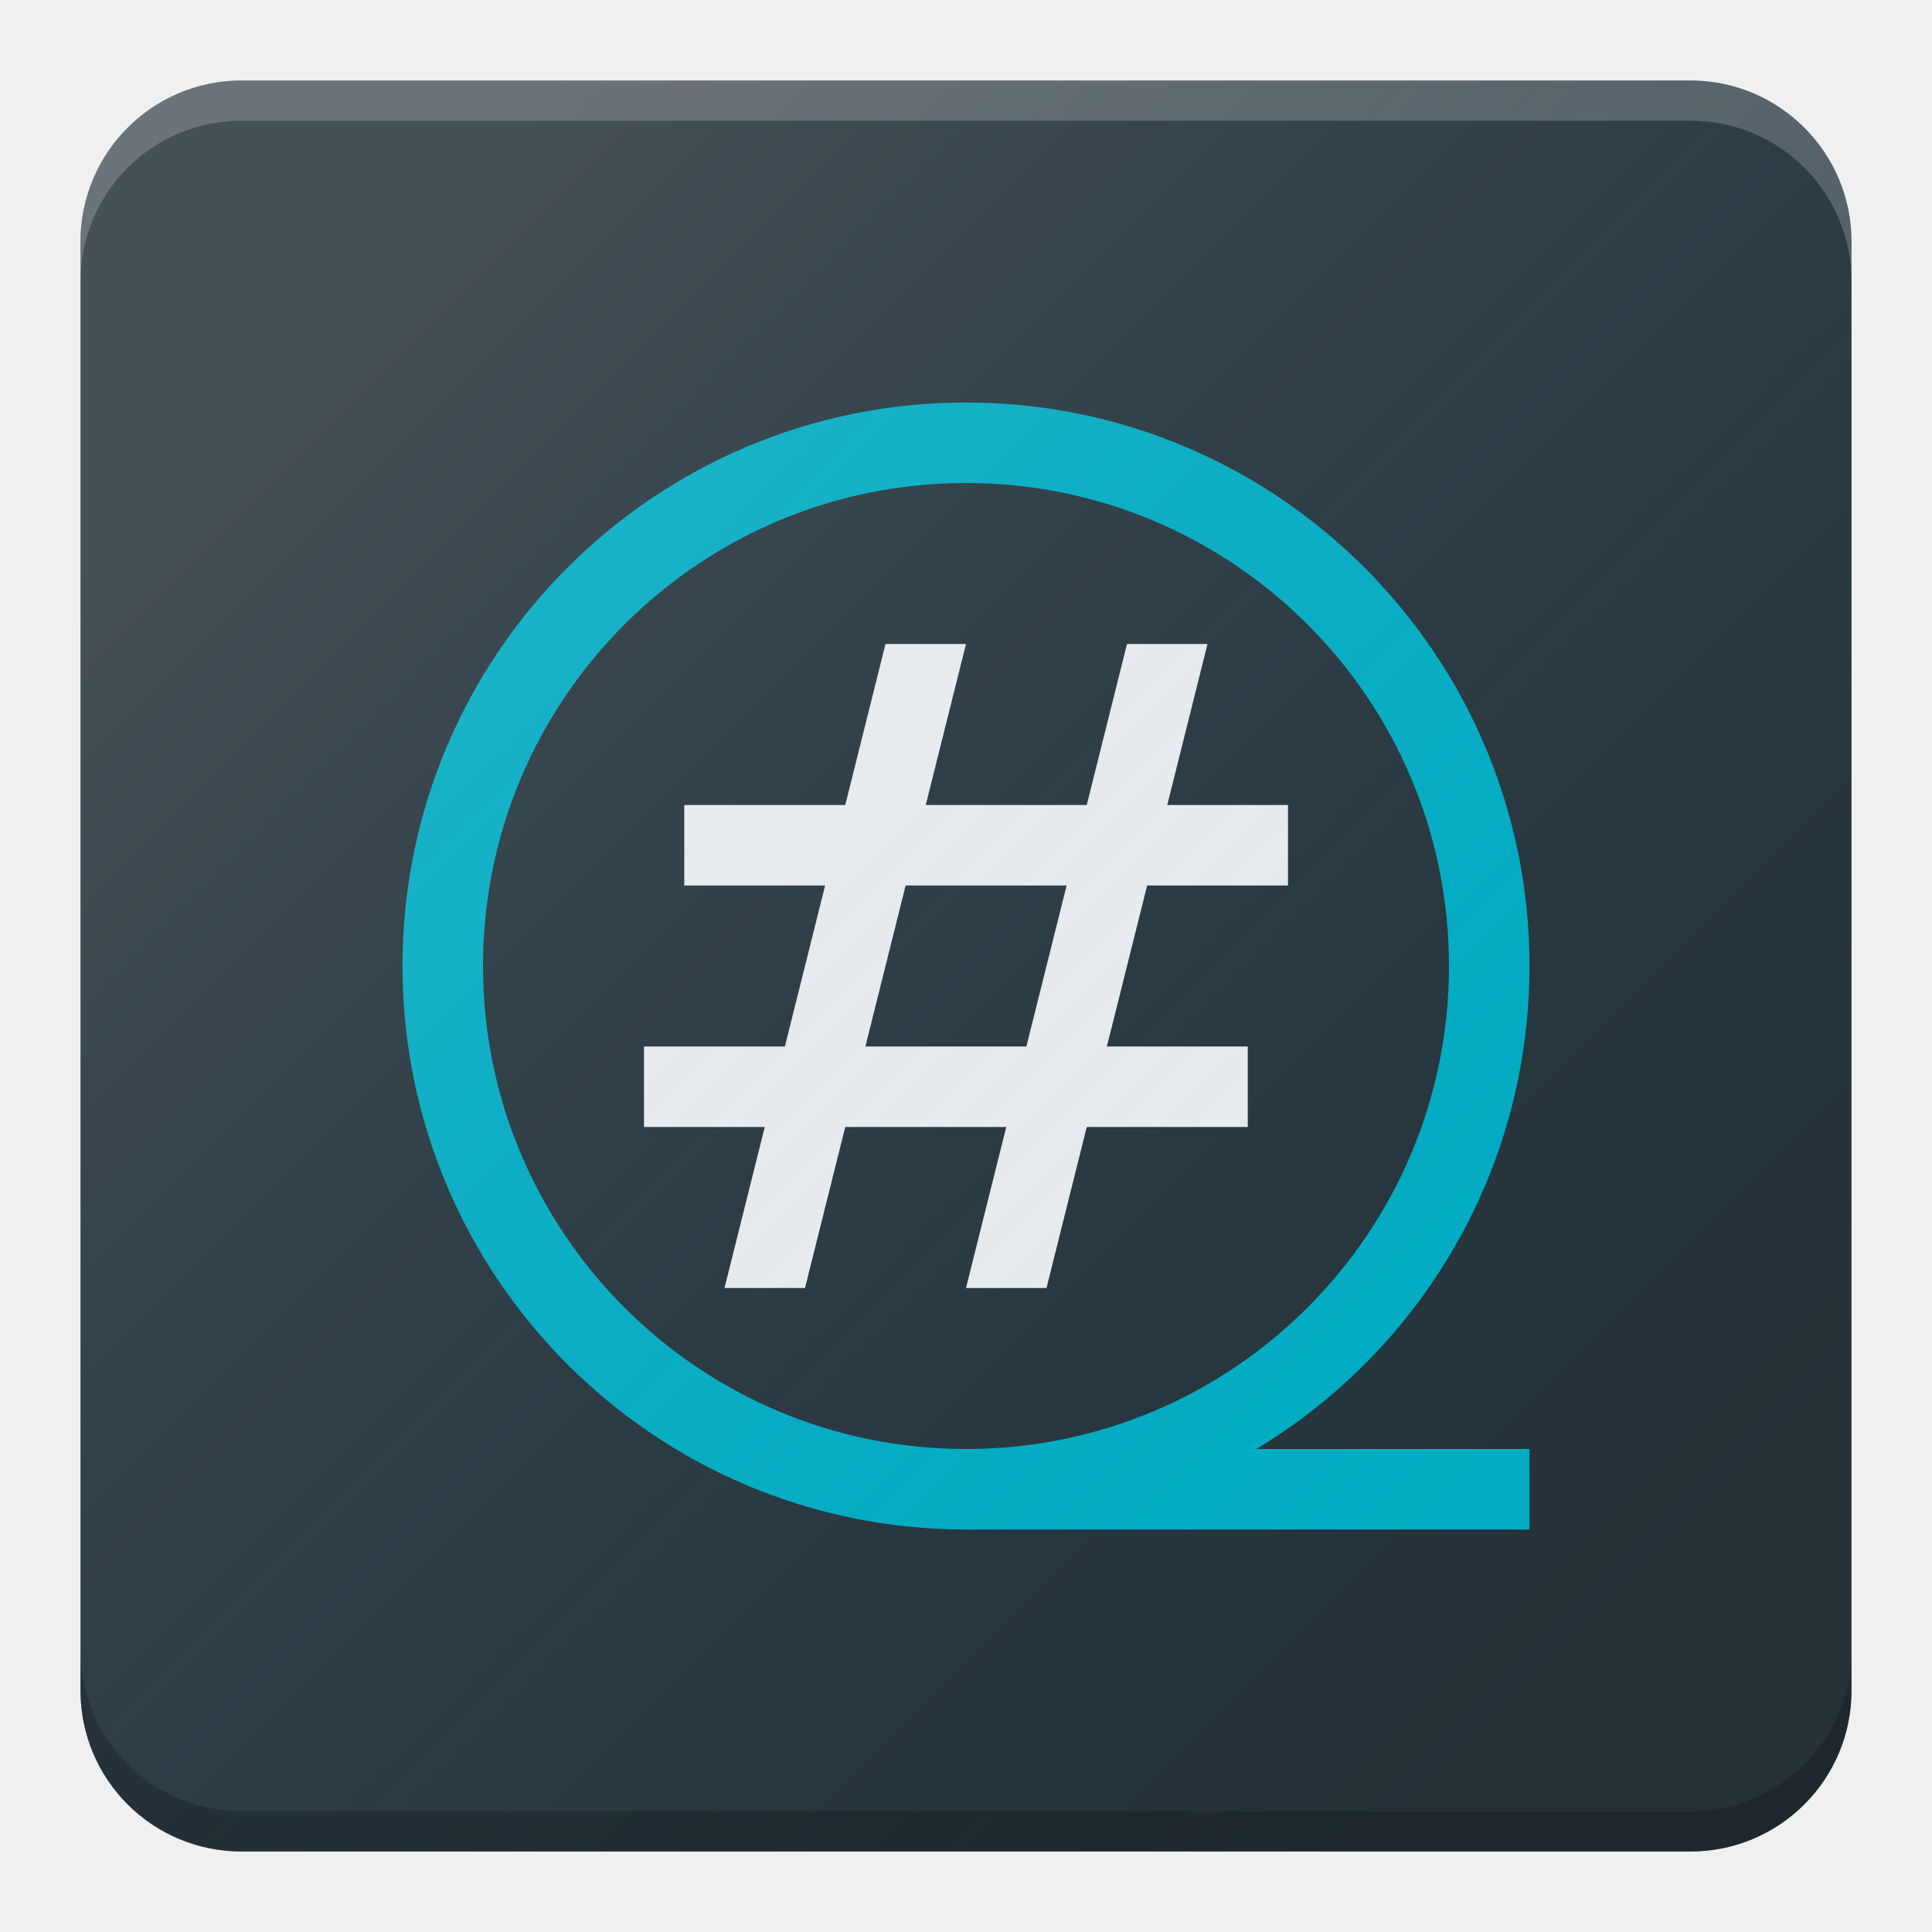
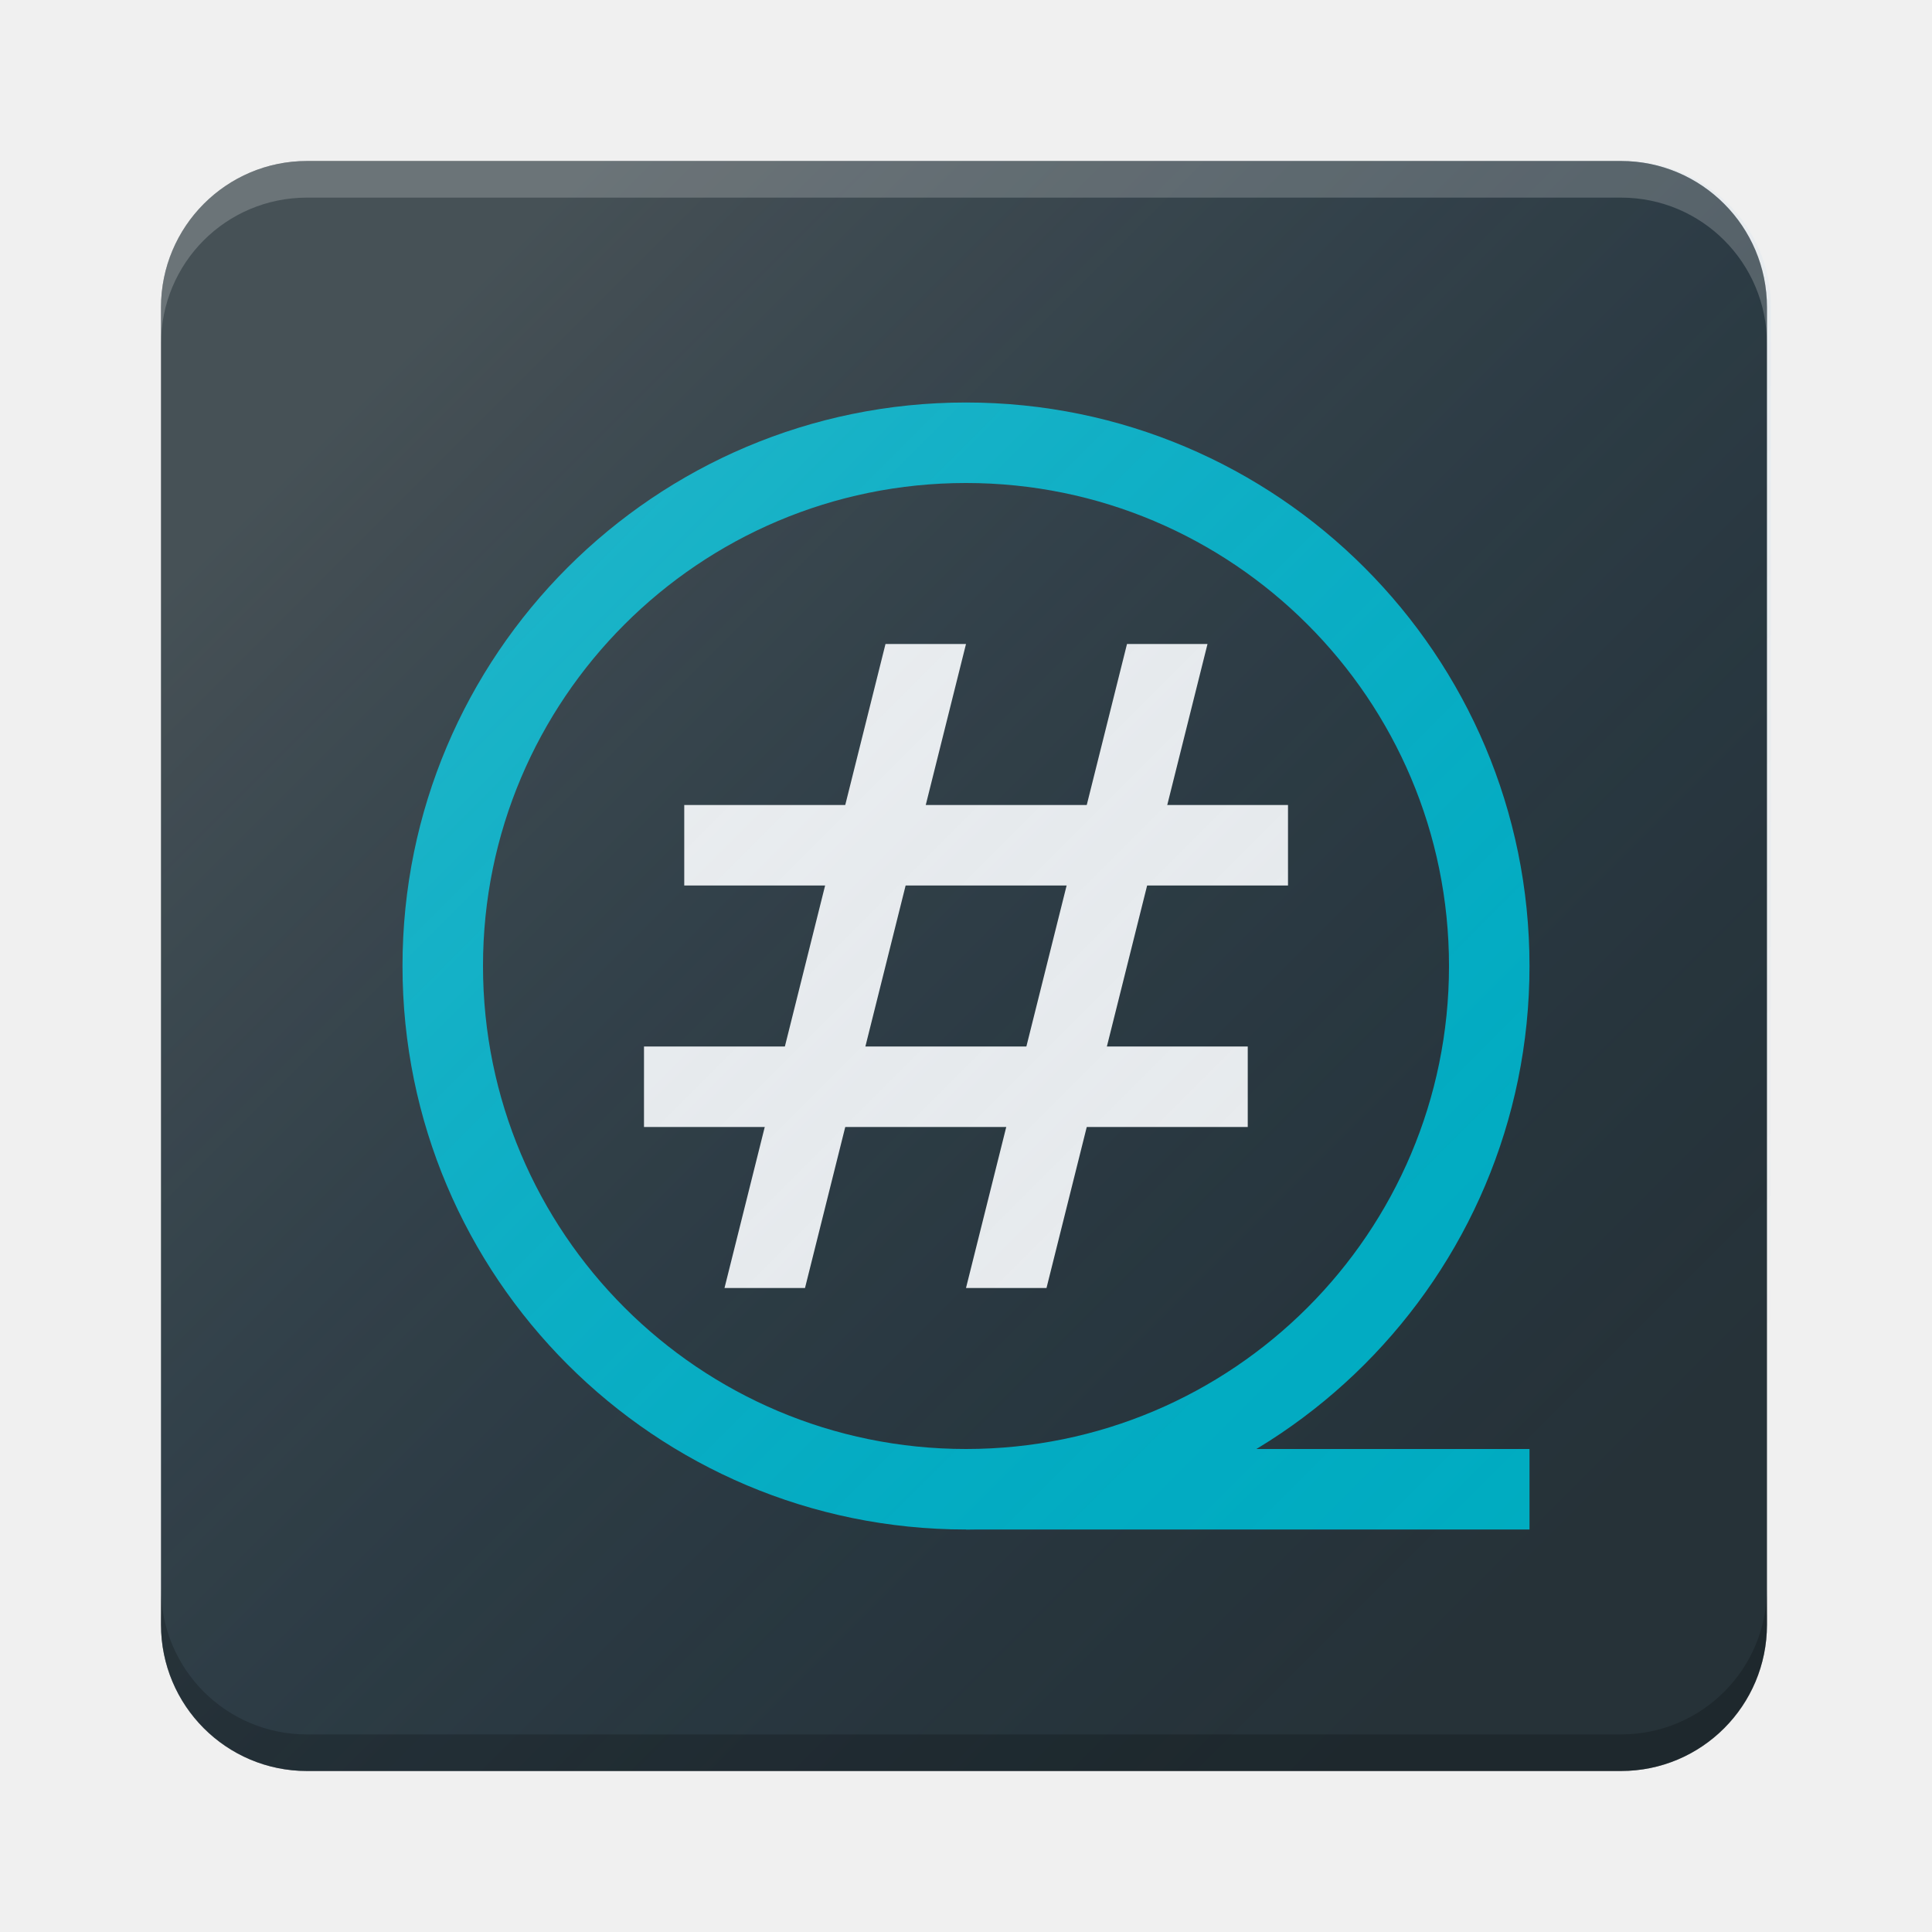
<svg xmlns="http://www.w3.org/2000/svg" xmlns:xlink="http://www.w3.org/1999/xlink" width="48" height="48" viewBox="0 0 48 48" id="svg2" version="1.1">
  <defs id="defs4">
    <filter style="color-interpolation-filters:sRGB" id="filter4630">
      <feFlood flood-opacity="1" flood-color="rgb(0,0,0)" result="flood" id="feFlood4632" />
      <feComposite in="flood" in2="SourceGraphic" operator="in" result="composite1" id="feComposite4634" />
      <feGaussianBlur in="composite1" stdDeviation="0.5" result="blur" id="feGaussianBlur4636" />
      <feOffset dx="0" dy="0.5" result="offset" id="feOffset4638" />
      <feComposite in="SourceGraphic" in2="offset" operator="over" result="composite2" id="feComposite4640" />
    </filter>
    <linearGradient id="linearGradient4165">
      <stop style="stop-color:#ffffff;stop-opacity:0.15" offset="0" id="stop4167" />
      <stop style="stop-color:#177ed5;stop-opacity:0;" offset="1" id="stop4169" />
    </linearGradient>
-     <linearGradient xlink:href="#linearGradient4165" id="linearGradient4171-1" x1="7" y1="1011.362" x2="41" y2="1045.362" gradientUnits="userSpaceOnUse" gradientTransform="matrix(0.9565166,0,0,0.9565206,1.043485,44.71285)" />
+     <linearGradient xlink:href="#linearGradient4165" id="linearGradient4171-1" x1="7" y1="1011.362" x2="41" y2="1045.362" gradientUnits="userSpaceOnUse" gradientTransform="matrix(0.8695606,0,0,0.8695642,3.130441,134.1355)" />
  </defs>
  <g id="layer1" transform="translate(0,-1004.362)">
-     <path id="path4167" d="m 6,1050.362 c -2.216,0 -4,-1.784 -4,-4 l 0,-0.5 c 0,2.216 1.784,4 4,4 l 36,0 c 2.216,0 4,-1.784 4,-4 l 0,0.5 c 0,2.216 -1.784,4 -4,4 l -36,0 z" style="opacity:1;fill:#000000;fill-opacity:0.2;stroke:none;stroke-width:0;stroke-linecap:butt;stroke-linejoin:miter;stroke-miterlimit:0;stroke-dasharray:none;stroke-opacity:1" />
-     <rect style="opacity:1;fill:#263238;fill-opacity:1;stroke:none;stroke-width:0;stroke-linecap:butt;stroke-linejoin:miter;stroke-miterlimit:0;stroke-dasharray:none;stroke-opacity:1" id="rect4151" width="44" height="44" x="2" y="1006.362" rx="4" ry="4" />
+     <path id="path4167" d="M 7.627,1048.362 C 5.618,1048.362 4,1046.74 4,1044.726 l 0,-0.455 c 0,2.014 1.618,3.636 3.627,3.636 l 32.646,0 c 2.01,0 3.627,-1.622 3.627,-3.636 l 0,0.455 c 0,2.015 -1.618,3.636 -3.627,3.636 l -32.646,0 z" style="opacity:1;fill:#000000;fill-opacity:0.2;stroke:none;stroke-width:0;stroke-linecap:butt;stroke-linejoin:miter;stroke-miterlimit:0;stroke-dasharray:none;stroke-opacity:1" />
+     <rect style="opacity:1;fill:#263238;fill-opacity:1;stroke:none;stroke-width:0;stroke-linecap:butt;stroke-linejoin:miter;stroke-miterlimit:0;stroke-dasharray:none;stroke-opacity:1" id="rect4151" width="39.9" height="40" x="4" y="1008.362" rx="3.627" ry="3.636" />
    <rect style="opacity:1;fill:#00acc1;fill-opacity:1;stroke:none;stroke-width:2;stroke-linecap:butt;stroke-linejoin:miter;stroke-miterlimit:4;stroke-dasharray:none;stroke-opacity:1" id="rect4154" width="14" height="2" x="24" y="1040.362" />
    <path style="opacity:1;fill:#00acc1;fill-opacity:1;stroke:none;stroke-width:0;stroke-linecap:butt;stroke-linejoin:miter;stroke-miterlimit:0;stroke-dasharray:none;stroke-opacity:1" d="m 24,1014.362 a 14,14 0 0 0 -14,14 14,14 0 0 0 14,14 14,14 0 0 0 14,-14 14,14 0 0 0 -14,-14 z m 0,2 a 12,12 0 0 1 12,12 12,12 0 0 1 -12,12 12,12 0 0 1 -12,-12 12,12 0 0 1 12,-12 z" id="path4153" />
-     <path style="fill:#eeeeee;fill-rule:evenodd;stroke:none;stroke-width:1px;stroke-linecap:butt;stroke-linejoin:miter;stroke-opacity:1;fill-opacity:1" d="m 24,1020.362 -2,0 -4,16 2,0 4,-16" id="path3351" />
-     <path style="fill:#eeeeee;fill-rule:evenodd;stroke:none;stroke-width:1px;stroke-linecap:butt;stroke-linejoin:miter;stroke-opacity:1;fill-opacity:1" d="m 30,1020.362 -2,0 -4,16 2,0 z" id="path4154" />
-     <path style="fill:#eeeeee;fill-rule:evenodd;stroke:none;stroke-width:1px;stroke-linecap:butt;stroke-linejoin:miter;stroke-opacity:1;fill-opacity:1" d="m 32,1026.362 0,-2 -15,0 0,2 15,0" id="path4156" />
-     <path style="fill:#eeeeee;fill-rule:evenodd;stroke:none;stroke-width:1px;stroke-linecap:butt;stroke-linejoin:miter;stroke-opacity:1;fill-opacity:1" d="m 31,1030.362 0,2 -15,0 0,-2 15,0" id="path4158" />
-     <path style="fill:url(#linearGradient4171-1);fill-opacity:1;stroke:none;stroke-width:2;stroke-linecap:round;stroke-linejoin:round;stroke-miterlimit:4;stroke-dasharray:none;stroke-opacity:1" d="m 6,1006.362 c -2.216,0 -4,1.784 -4,4 l 0,18 0,18 c 0,2.216 1.784,4 4,4 l 18,0 18,0 c 2.216,0 4,-1.784 4,-4 l 0,-18 0,-18 c 0,-2.216 -1.784,-4 -4,-4 l -18,0 -18,0 z" id="circle4163-3" />
-     <path style="opacity:1;fill:#ffffff;fill-opacity:0.2;stroke:none;stroke-width:0;stroke-linecap:butt;stroke-linejoin:miter;stroke-miterlimit:0;stroke-dasharray:none;stroke-opacity:1" d="M 6 2 C 3.784 2 2 3.784 2 6 L 2 7 C 2 4.784 3.784 3 6 3 L 42 3 C 44.216 3 46 4.784 46 7 L 46 6 C 46 3.784 44.216 2 42 2 L 6 2 z " transform="translate(0,1004.362)" id="rect4155" />
-     <path id="path4160" d="m 6,1050.362 c -2.216,0 -4,-1.784 -4,-4 l 0,-1 c 0,2.216 1.784,4 4,4 l 36,0 c 2.216,0 4,-1.784 4,-4 l 0,1 c 0,2.216 -1.784,4 -4,4 l -36,0 z" style="opacity:1;fill:#000000;fill-opacity:0.2;stroke:none;stroke-width:0;stroke-linecap:butt;stroke-linejoin:miter;stroke-miterlimit:0;stroke-dasharray:none;stroke-opacity:1" />
+     <path style="fill:#eeeeee;fill-opacity:1;fill-rule:evenodd;stroke:none;stroke-width:1px;stroke-linecap:butt;stroke-linejoin:miter;stroke-opacity:1" d="m 24,1020.362 -2,0 -4,16 2,0 4,-16" id="path3351" />
+     <path style="fill:#eeeeee;fill-opacity:1;fill-rule:evenodd;stroke:none;stroke-width:1px;stroke-linecap:butt;stroke-linejoin:miter;stroke-opacity:1" d="m 30,1020.362 -2,0 -4,16 2,0 z" id="path4154" />
+     <path style="fill:#eeeeee;fill-opacity:1;fill-rule:evenodd;stroke:none;stroke-width:1px;stroke-linecap:butt;stroke-linejoin:miter;stroke-opacity:1" d="m 32,1026.362 0,-2 -15,0 0,2 15,0" id="path4156" />
+     <path style="fill:#eeeeee;fill-opacity:1;fill-rule:evenodd;stroke:none;stroke-width:1px;stroke-linecap:butt;stroke-linejoin:miter;stroke-opacity:1" d="m 31,1030.362 0,2 -15,0 0,-2 15,0" id="path4158" />
+     <path style="fill:url(#linearGradient4171-1);fill-opacity:1;stroke:none;stroke-width:2;stroke-linecap:round;stroke-linejoin:round;stroke-miterlimit:4;stroke-dasharray:none;stroke-opacity:1" d="M 7.636,1008.362 C 5.622,1008.362 4,1009.984 4,1011.999 l 0,16.364 0,16.364 c 0,2.015 1.622,3.636 3.636,3.636 l 16.364,0 16.364,0 c 2.015,0 3.636,-1.622 3.636,-3.636 l 0,-16.364 0,-16.364 c 0,-2.015 -1.622,-3.636 -3.636,-3.636 l -16.364,0 -16.364,0 z" id="circle4163-3" />
+     <path style="opacity:1;fill:#ffffff;fill-opacity:0.2;stroke:none;stroke-width:0;stroke-linecap:butt;stroke-linejoin:miter;stroke-miterlimit:0;stroke-dasharray:none;stroke-opacity:1" d="M 7.627,1008.362 C 5.618,1008.362 4,1009.984 4,1011.999 l 0,0.909 c 0,-2.015 1.618,-3.636 3.627,-3.636 l 32.646,0 c 2.01,0 3.627,1.622 3.627,3.636 l 0,-0.909 c 0,-2.015 -1.618,-3.636 -3.627,-3.636 l -32.646,0 z" id="rect4155" />
+     <path id="path4160" d="M 7.627,1048.362 C 5.618,1048.362 4,1046.74 4,1044.726 l 0,-0.909 c 0,2.015 1.618,3.636 3.627,3.636 l 32.646,0 c 2.01,0 3.627,-1.622 3.627,-3.636 l 0,0.909 c 0,2.015 -1.618,3.636 -3.627,3.636 l -32.646,0 z" style="opacity:1;fill:#000000;fill-opacity:0.2;stroke:none;stroke-width:0;stroke-linecap:butt;stroke-linejoin:miter;stroke-miterlimit:0;stroke-dasharray:none;stroke-opacity:1" />
  </g>
</svg>
